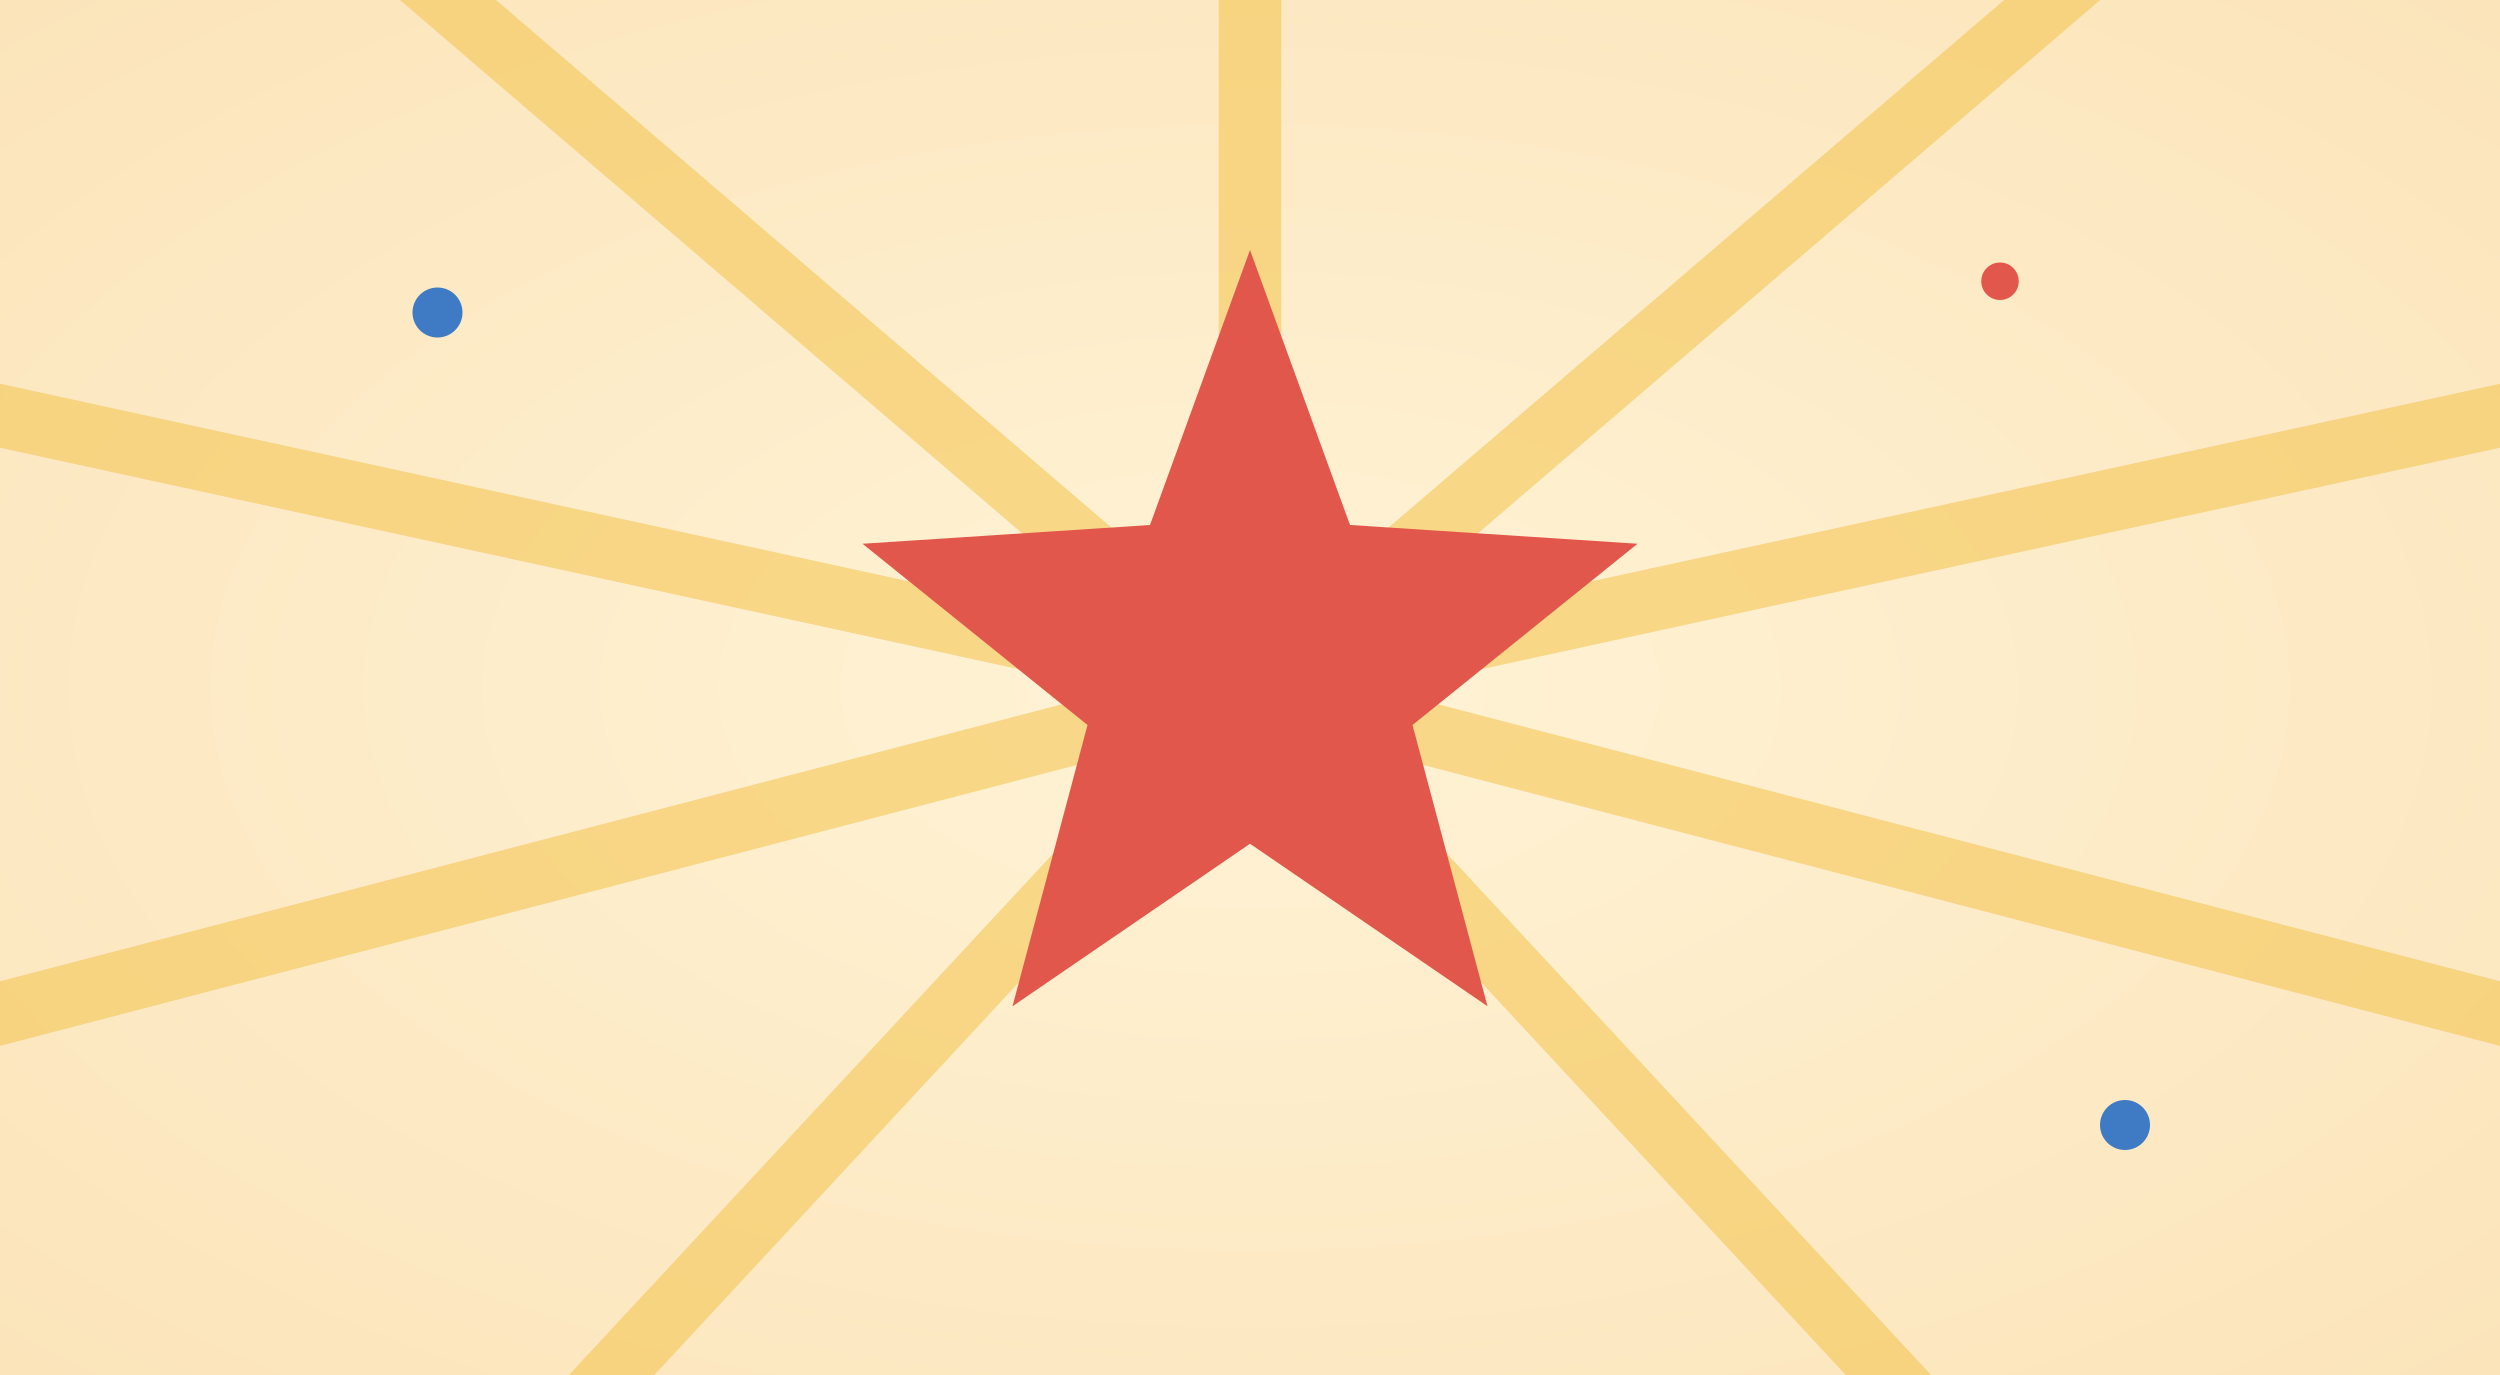
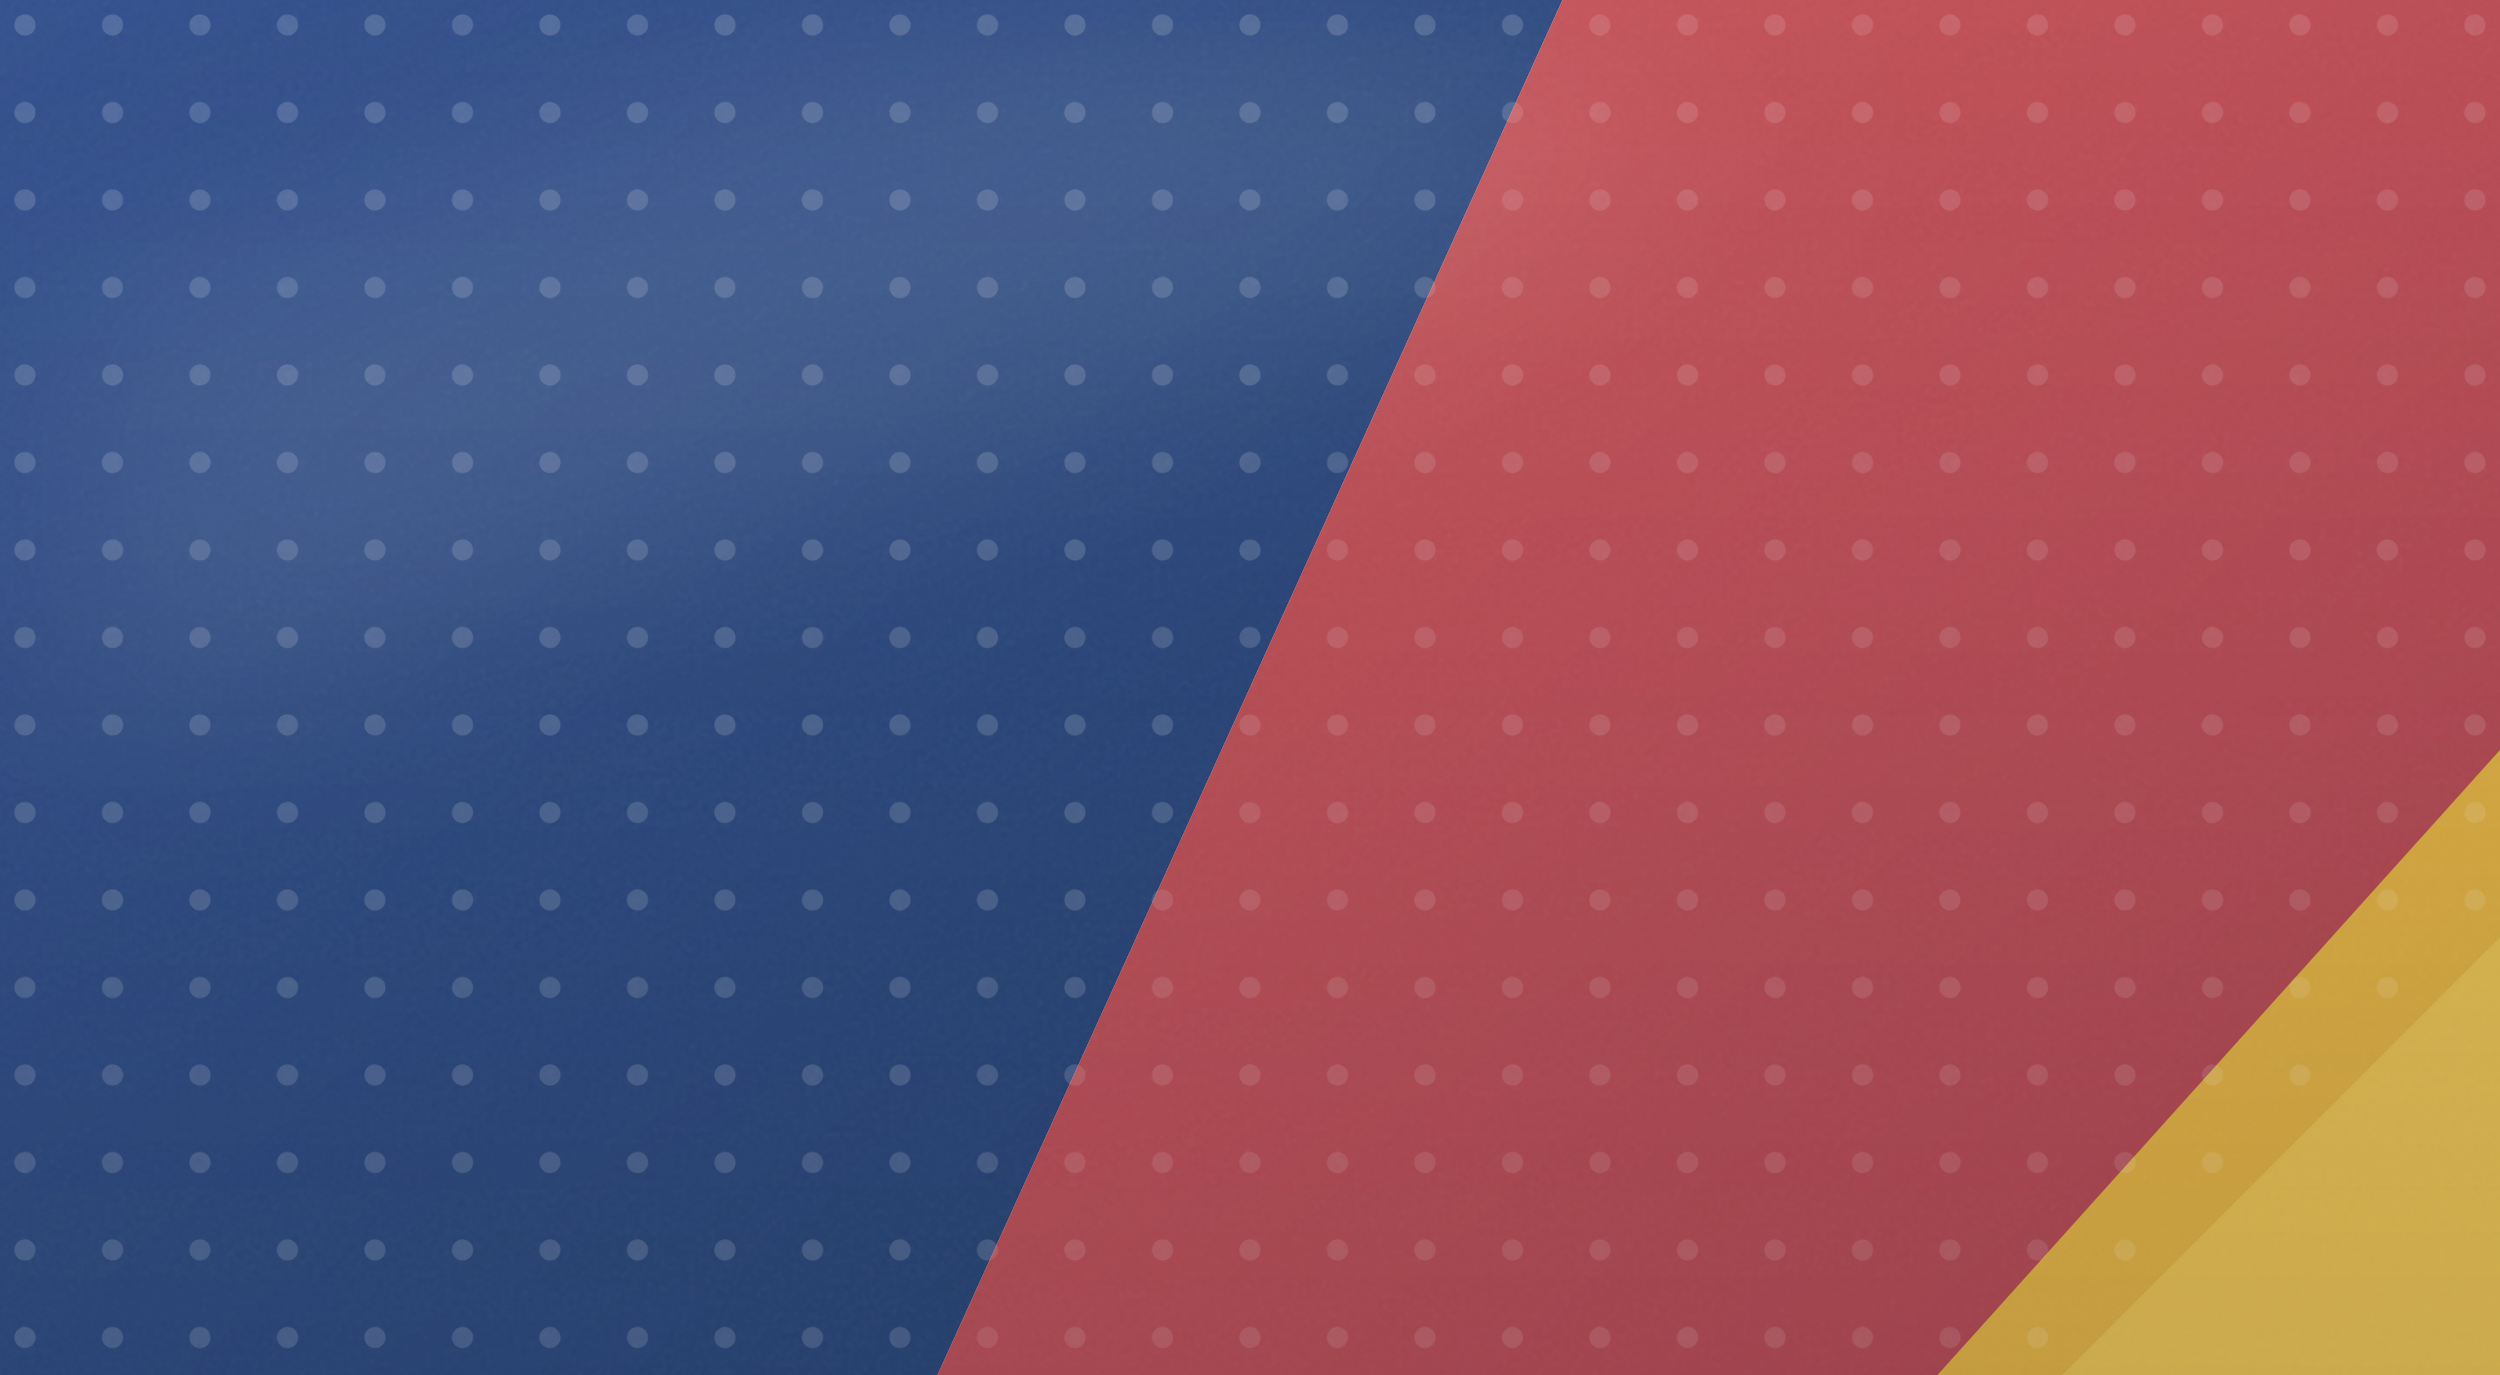
<svg xmlns="http://www.w3.org/2000/svg" viewBox="0 0 400 220" preserveAspectRatio="xMidYMid slice">
  <defs>
-     <radialGradient id="bg" cx="50%" cy="50%" r="75%">
-       <stop offset="0%" stop-color="#FFF3D6" />
-       <stop offset="100%" stop-color="#FBE3B8" />
-     </radialGradient>
+     <linearGradient id="lg45" x1="0" y1="0" x2="1" y2="1">
+       <stop offset="0%" stop-color="#33518F" />
+       <stop offset="100%" stop-color="#24406F" />
+     </linearGradient>
+     <linearGradient id="lg46" x1="0" y1="0" x2="1" y2="1">
+       <stop offset="0%" stop-color="#C74B52" />
+       <stop offset="100%" stop-color="#A93A44" />
+     </linearGradient>
+     <pattern id="ht47" width="14" height="14" patternUnits="userSpaceOnUse">
+       <circle cx="4" cy="4" r="1.7" fill="#FFFFFF" />
+     </pattern>
+     <filter id="bl48" x="-60%" y="-60%" width="220%" height="220%">
+       <feGaussianBlur stdDeviation="22" />
+     </filter>
+     <filter id="gr49">
+       <feTurbulence type="fractalNoise" baseFrequency="0.9" numOctaves="2" stitchTiles="stitch" />
+       <feColorMatrix type="saturate" values="0" />
+       <feComponentTransfer>
+         <feFuncA type="linear" slope="0.05" />
+       </feComponentTransfer>
+       <feComposite operator="in" in2="SourceGraphic" />
+     </filter>
+     <linearGradient id="lg50" x1="0" y1="0" x2="0" y2="1">
+       <stop offset="0%" stop-color="#101828" stop-opacity="0" />
+       <stop offset="100%" stop-color="#101828" stop-opacity="0.12" />
+     </linearGradient>
  </defs>
-   <rect width="400" height="220" fill="url(#bg)" />
-   <g stroke="#F2C24B" stroke-width="10" opacity="0.55">
-     <line x1="200" y1="110" x2="200" y2="-30" />
-     <line x1="200" y1="110" x2="340" y2="-10" />
-     <line x1="200" y1="110" x2="430" y2="60" />
-     <line x1="200" y1="110" x2="430" y2="170" />
-     <line x1="200" y1="110" x2="330" y2="250" />
-     <line x1="200" y1="110" x2="70" y2="250" />
-     <line x1="200" y1="110" x2="-30" y2="170" />
-     <line x1="200" y1="110" x2="-30" y2="60" />
-     <line x1="200" y1="110" x2="60" y2="-10" />
-   </g>
-   <path d="M200 40 l16 44 46 3 -36 29 12 45 -38 -26 -38 26 12 -45 -36 -29 46 -3z" fill="#E2574C" />
-   <circle cx="70" cy="50" r="4" fill="#3E7BC4" />
-   <circle cx="340" cy="180" r="4" fill="#3E7BC4" />
-   <circle cx="320" cy="45" r="3" fill="#E2574C" />
+   <rect width="400" height="220" fill="#F2EEE6" />
+   <path d="M0 0 H250 L150 220 H0 Z" fill="url(#lg45)" />
+   <path d="M250 0 H400 V150 L330 220 H150 Z" fill="url(#lg46)" opacity="0.94" />
+   <path d="M400 120 V220 H310 Z" fill="#E3B93E" opacity="0.9" />
+   <path d="M0 0 H250 L150 220 H0 Z" fill="url(#ht47)" opacity="0.16" />
+   <path d="M250 0 H400 V150 L330 220 H150 Z" fill="url(#ht47)" opacity="0.12" />
+   <rect x="-60" y="20" width="320" height="70" rx="35" fill="#FFFFFF" opacity="0.1" filter="url(#bl48)" transform="rotate(-18 100 55)" />
+   <rect width="400" height="220" fill="#808080" filter="url(#gr49)" />
+   <rect width="400" height="220" fill="url(#lg50)" />
</svg>
